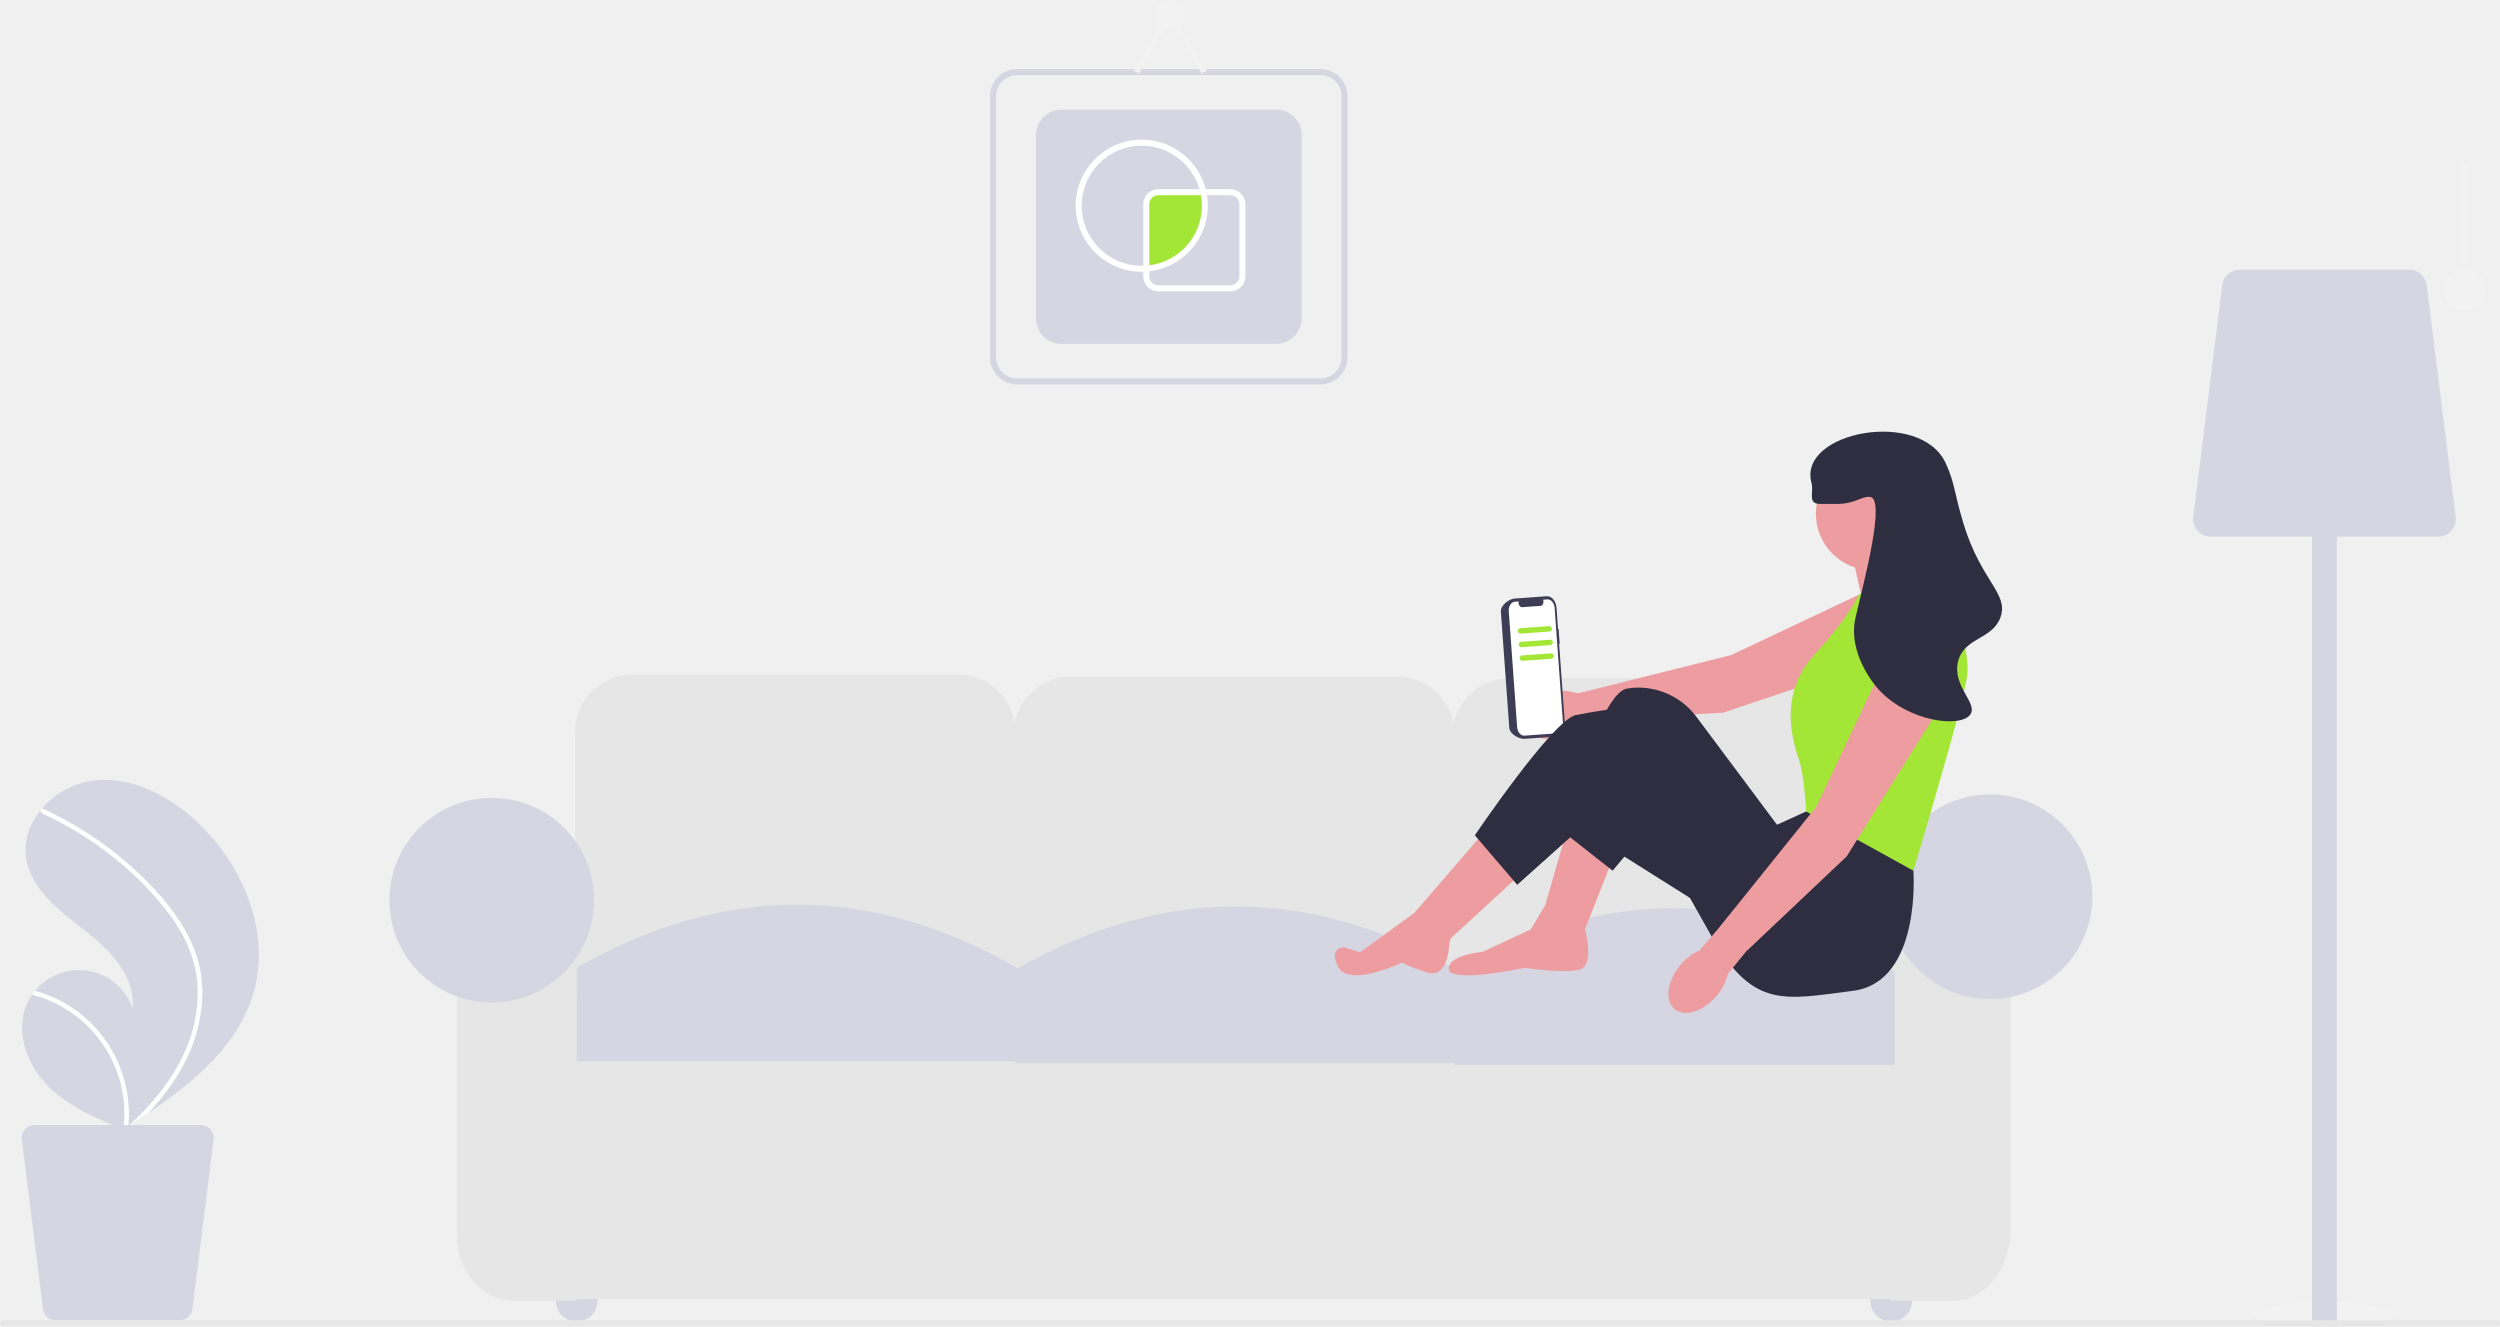
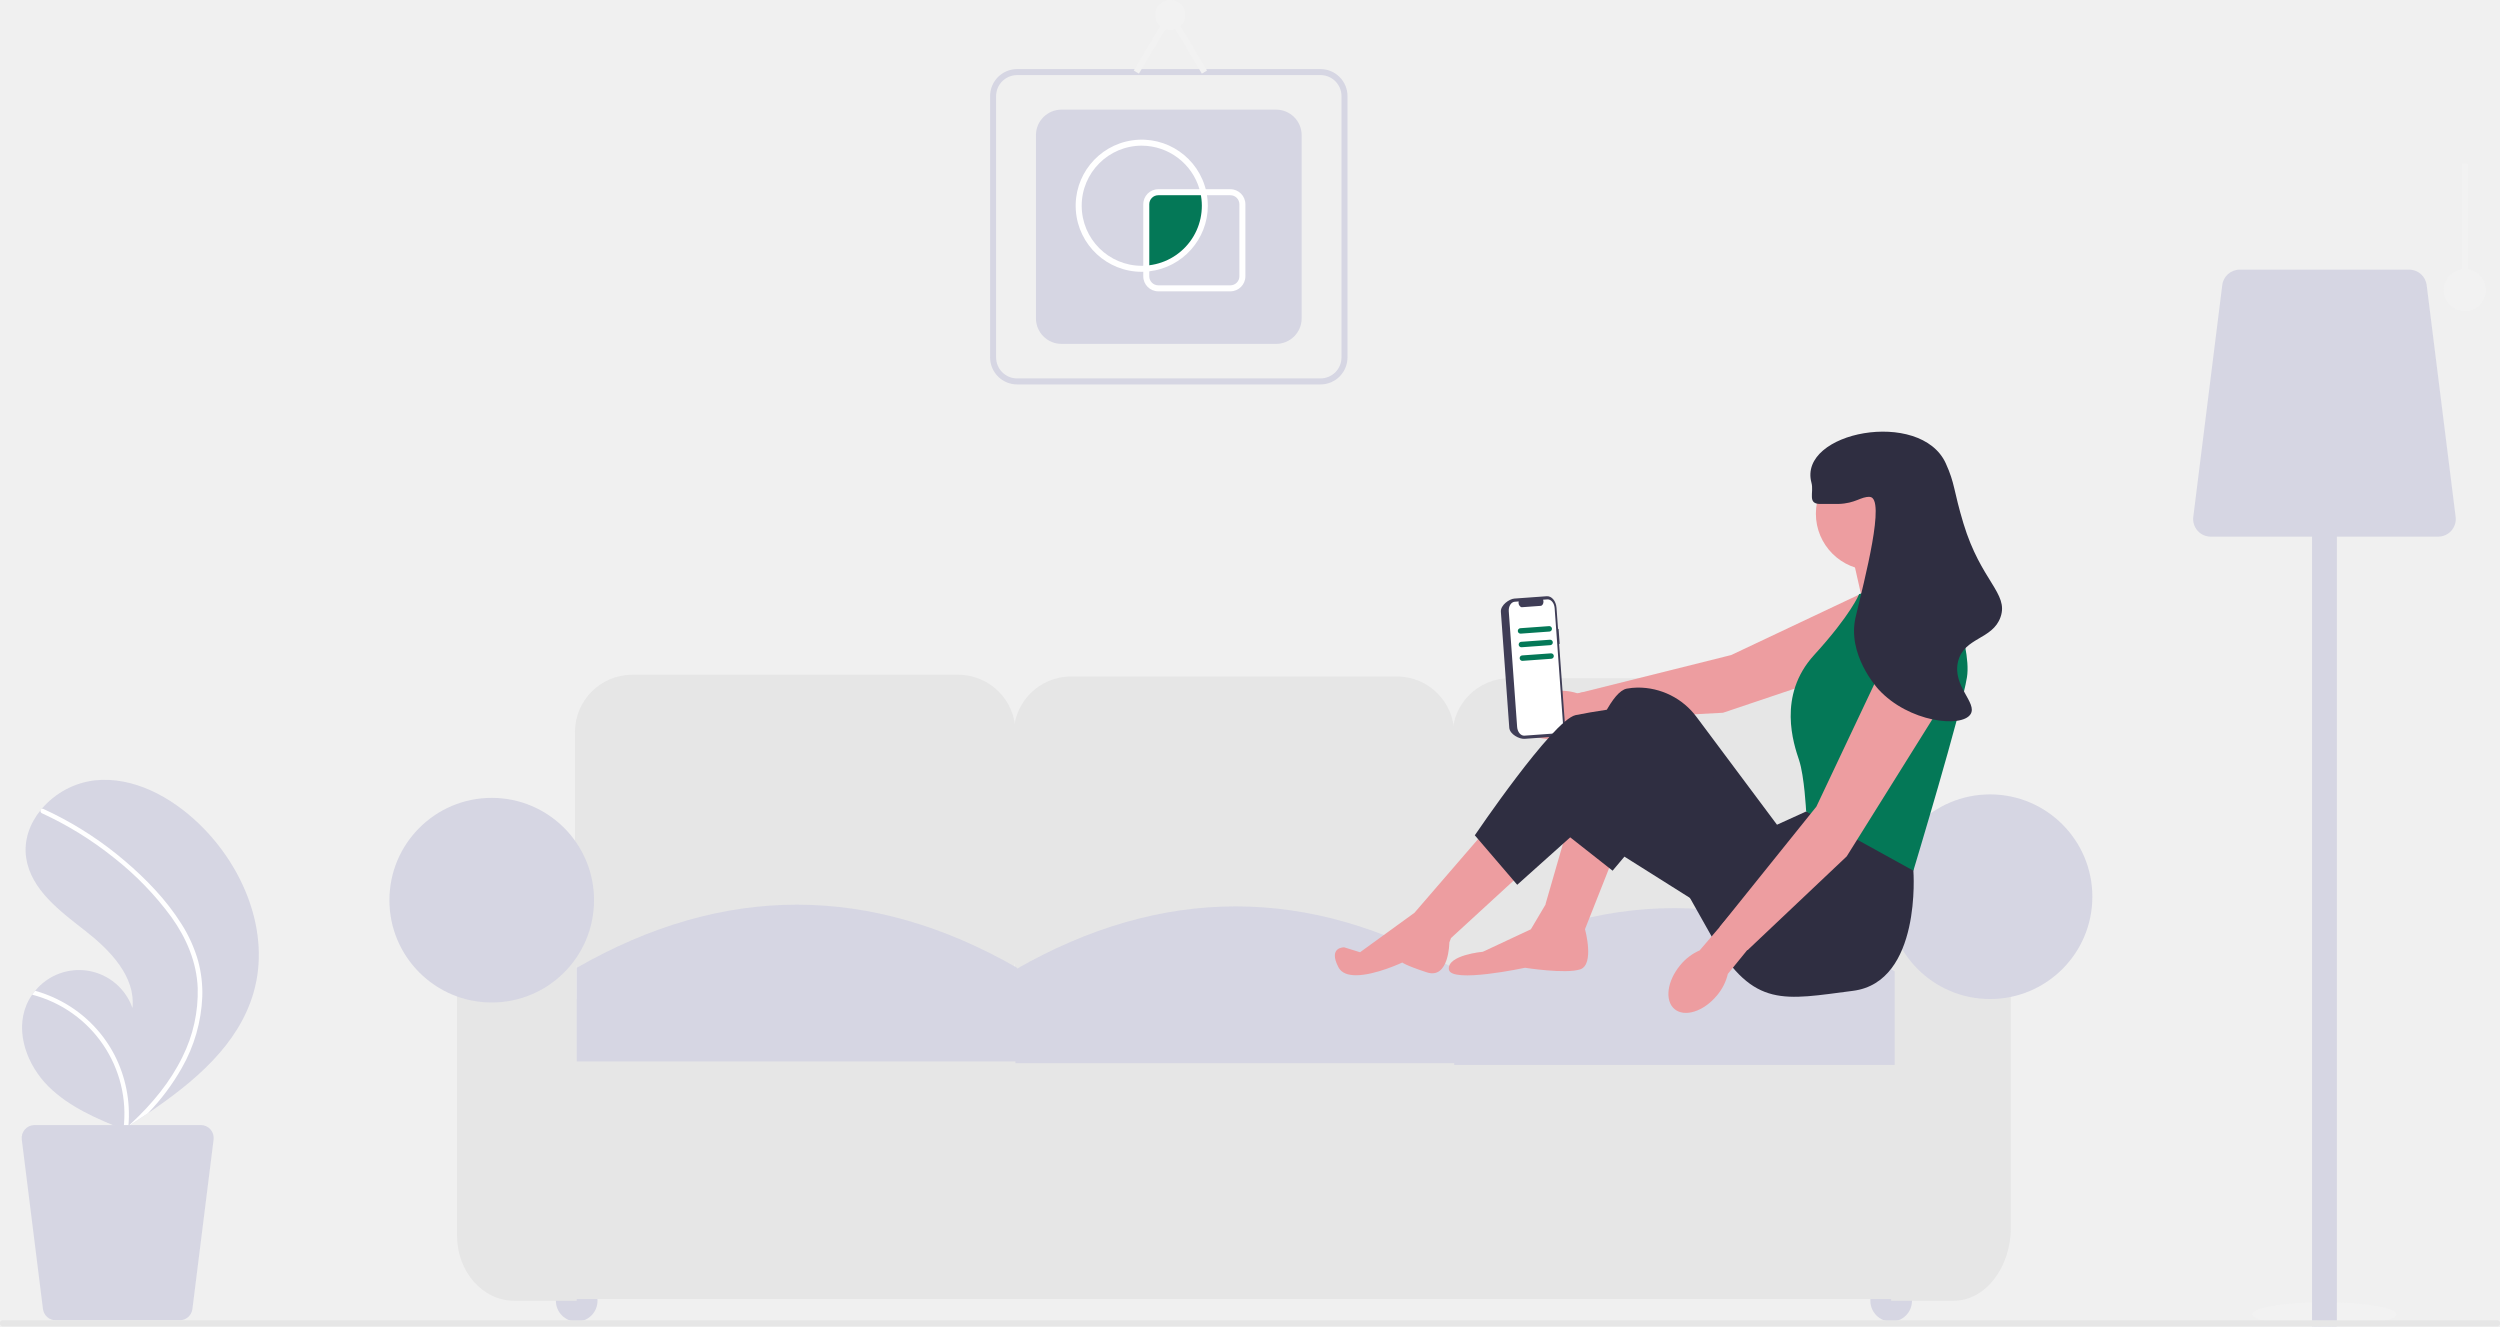
<svg xmlns="http://www.w3.org/2000/svg" width="832.383" height="441.592" viewBox="0 0 832.383 441.592">
  <g transform="translate(-500.124 -265.039)">
    <ellipse cx="24" cy="4" rx="24" ry="4" transform="translate(1250.061 698.631)" fill="#f2f2f2" />
    <rect width="2" height="42" transform="translate(1319.78 319.631)" fill="#f2f2f2" />
    <rect width="8.27" height="285.313" transform="translate(1269.926 421.318)" fill="#d6d6e3" />
    <path d="M999.922,283.652H924.2a5.858,5.858,0,0,1-5.813-6.584l9.648-77.186a5.867,5.867,0,0,1,5.813-5.131h56.426a5.867,5.867,0,0,1,5.813,5.131l9.648,77.186a5.858,5.858,0,0,1-5.813,6.584Z" transform="translate(312 160.064)" fill="#d6d6e3" />
    <circle cx="7" cy="7" r="7" transform="translate(1313.78 354.631)" fill="#f2f2f2" />
    <path d="M272.56,594.114c-5.052,17.526-19.8,29.8-35.191,40.217q-3.223,2.183-6.448,4.266c-.015.006-.03.02-.044.026-.1.066-.207.133-.3.2l-1.328.855.242.109s.237.126-.022.02c-.077-.032-.158-.061-.235-.094-8.939-3.605-18.037-7.476-24.888-14.23-7.107-7.014-11.26-18.014-7.411-27.228a17.592,17.592,0,0,1,1.9-3.419c.312-.447.648-.874,1-1.294a18.856,18.856,0,0,1,32.386,5.73c1.13-10.526-7.549-19.343-15.9-25.848s-17.851-13.583-19.467-24.051c-.9-5.824,1.123-11.468,4.812-16,.114-.138.228-.275.346-.409a27.518,27.518,0,0,1,17.687-9.489c12.813-1.332,25.259,5.451,34.568,14.359C269.246,552.17,278.3,574.187,272.56,594.114Z" transform="translate(312 1.381)" fill="#d6d6e3" />
    <path d="M248.476,571.19a46.779,46.779,0,0,1,5.6,12.361,40.621,40.621,0,0,1,1.4,12,52.044,52.044,0,0,1-6.816,23.685,74.9,74.9,0,0,1-11.3,15.1q-3.223,2.183-6.448,4.266c-.015.006-.03.02-.044.026-.1.066-.207.133-.3.2l-1.328.855s.479.235.219.129c-.077-.032-.158-.061-.235-.094a41.039,41.039,0,0,0-30.395-44.877c.312-.447.648-.874,1-1.294a43.3,43.3,0,0,1,7.147,2.7,42.424,42.424,0,0,1,19.182,18.493,43.374,43.374,0,0,1,4.723,23.8c.367-.333.735-.673,1.092-1.01,6.793-6.333,12.826-13.6,16.91-21.992a48.416,48.416,0,0,0,5.07-22.907c-.333-8.653-3.781-16.668-8.773-23.646a101.344,101.344,0,0,0-19.21-19.8,115.159,115.159,0,0,0-23.892-14.751.828.828,0,0,1-.417-1.063.7.7,0,0,1,.346-.409.613.613,0,0,1,.532.023c1.054.485,2.1.977,3.139,1.49a116.466,116.466,0,0,1,24.062,15.873C236.826,556.39,243.494,563.289,248.476,571.19Z" transform="translate(312 1.381)" fill="#fff" />
    <path d="M199.625,638.25h55.364a4.283,4.283,0,0,1,4.25,4.814L252.184,699.5a4.29,4.29,0,0,1-4.25,3.752H206.68a4.29,4.29,0,0,1-4.25-3.752l-7.054-56.434a4.283,4.283,0,0,1,4.25-4.814Z" transform="translate(312 1.381)" fill="#d6d6e3" />
    <circle cx="6.929" cy="6.929" r="6.929" transform="translate(685.209 691.207)" fill="#d6d6e3" />
    <circle cx="6.929" cy="6.929" r="6.929" transform="translate(1122.873 691.207)" fill="#d6d6e3" />
    <path d="M507.164,600.33H398.615a19.075,19.075,0,0,1-19.054-19.054V507.37a19.076,19.076,0,0,1,19.054-19.054h108.55a19.076,19.076,0,0,1,19.054,19.054v73.906a19.075,19.075,0,0,1-19.054,19.054Z" transform="translate(312 1.381)" fill="#e6e6e6" />
    <path d="M653.245,600.908H544.7a19.075,19.075,0,0,1-19.054-19.054V507.948A19.076,19.076,0,0,1,544.7,488.894h108.55A19.076,19.076,0,0,1,672.3,507.948v73.906A19.076,19.076,0,0,1,653.245,600.908Z" transform="translate(312 1.381)" fill="#e6e6e6" />
    <path d="M799.325,601.485H690.775a19.075,19.075,0,0,1-19.054-19.054V508.525a19.076,19.076,0,0,1,19.054-19.054h108.55a19.075,19.075,0,0,1,19.054,19.054v73.906A19.075,19.075,0,0,1,799.325,601.485Z" transform="translate(312 1.381)" fill="#e6e6e6" />
    <rect width="478.081" height="99.889" transform="translate(674.816 597.67)" fill="#e6e6e6" />
    <path d="M380.138,696.755H359.352c-10.506,0-19.054-9.705-19.054-21.634V570.883h39.84Z" transform="translate(312 1.381)" fill="#e6e6e6" />
    <path d="M838.588,696.755H817.8V554.716h39.84V672.342C857.642,685.8,849.094,696.755,838.588,696.755Z" transform="translate(312 1.381)" fill="#e6e6e6" />
    <path d="M526.8,617.075H380.138V585.9q73.329-42.063,146.658,0Z" transform="translate(312 1.381)" fill="#d6d6e3" />
    <path d="M672.876,617.652H526.218V586.473q73.329-42.063,146.658,0Z" transform="translate(312 1.381)" fill="#d6d6e3" />
    <path d="M818.957,618.23H672.3V587.05q73.329-42.063,146.658,0Z" transform="translate(312 1.381)" fill="#d6d6e3" />
    <circle cx="34.066" cy="34.066" r="34.066" transform="translate(629.78 530.691)" fill="#d6d6e3" />
    <circle cx="34.066" cy="34.066" r="34.066" transform="translate(1128.647 529.537)" fill="#d6d6e3" />
    <path d="M978.465,705.25H147.919a1,1,0,0,1,0-2H978.465a1,1,0,0,1,0,2Z" transform="translate(353.124 1.381)" fill="#e6e6e6" />
    <path d="M627.78,372.25h-101a9.01,9.01,0,0,1-9-9v-87a9.01,9.01,0,0,1,9-9h101a9.01,9.01,0,0,1,9,9v87A9.01,9.01,0,0,1,627.78,372.25Zm-101-103a7.008,7.008,0,0,0-7,7v87a7.008,7.008,0,0,0,7,7h101a7.008,7.008,0,0,0,7-7v-87a7.008,7.008,0,0,0-7-7Z" transform="translate(312 20.789)" fill="#d6d6e3" />
    <path d="M613.013,358.75H541.547a8.509,8.509,0,0,1-8.5-8.5v-61a8.51,8.51,0,0,1,8.5-8.5h71.466a8.51,8.51,0,0,1,8.5,8.5v61a8.51,8.51,0,0,1-8.5,8.5Z" transform="translate(312 20.789)" fill="#d6d6e3" />
    <circle cx="5" cy="5" r="5" transform="translate(884.78 265.039)" fill="#f2f2f2" />
    <path d="M441.292,74.014l-10.51-17.563-10.45,17.56-1.719-1.022,12.164-20.44,12.231,20.437Z" transform="translate(459 215.539)" fill="#f2f2f2" />
-     <path d="M589.28,312.75a21.022,21.022,0,0,0-.5-4.5h-15a4,4,0,0,0-4,4v21.424A20.986,20.986,0,0,0,589.28,312.75Z" transform="translate(312 20.789)" fill="#a3e635" />
+     <path d="M589.28,312.75a21.022,21.022,0,0,0-.5-4.5h-15a4,4,0,0,0-4,4v21.424A20.986,20.986,0,0,0,589.28,312.75Z" transform="translate(312 20.789)" fill="#047857" />
    <path d="M568.28,334.75a22,22,0,1,1,21.481-26.713l.265,1.213H573.78a3,3,0,0,0-3,3v22.356l-1.1.078C569.214,334.718,568.751,334.75,568.28,334.75Zm0-42a20,20,0,0,0,0,40c.168,0,.334,0,.5-.013V312.25a5.006,5.006,0,0,1,5-5H587.5a20.115,20.115,0,0,0-19.222-14.5Z" transform="translate(312 20.789)" fill="#fff" />
    <path d="M597.78,341.25h-24a5.006,5.006,0,0,1-5-5v-3.507l.929-.066a19.944,19.944,0,0,0,18.1-24.213l-.265-1.214H597.78a5.006,5.006,0,0,1,5,5v24a5.006,5.006,0,0,1-5,5Zm-27-6.664v1.664a3,3,0,0,0,3,3h24a3,3,0,0,0,3-3v-24a3,3,0,0,0-3-3h-7.787a21.809,21.809,0,0,1,.287,3.5,22.06,22.06,0,0,1-19.5,21.836Z" transform="translate(312 20.789)" fill="#fff" />
    <path d="M273.661,421.6c-6.794,1.041-11.765,5.391-11.1,9.715s6.709,6.984,13.506,5.941a17.2,17.2,0,0,0,7.554-2.99l28.736-4.778-1.918-11.357-28.668,4.057a17.2,17.2,0,0,0-8.106-.589Z" transform="translate(743.472 73.668)" fill="#ed9da0" />
    <path d="M397.991,385.364,386.85,409l-56.009,18.854-46.477,2.48-1.061-9.134,50.269-12.563,51.685-24.424Z" transform="translate(742.958 74.5)" fill="#ed9da0" />
    <path d="M0,40.169,9.808,15.362l-.023-.015S6.547,3.606,11.4,2.005s18.352.534,18.352.534S54.584-2.8,55.123,2.005,43.789,7.873,43.789,7.873L27.818,15.344v0L22.894,23.66l.053.036L15.3,50.173Z" transform="translate(1037.648 589.799) rotate(180)" fill="#ed9da0" />
    <path d="M40.02,4.243s-.677-.8-8.131-3.266-7.529,9.933-7.529,9.933l-.541,1.468L0,34.24l11.179,15.3L35.98,20.8,54.093,7.663,59.383,9.3s5.448.173,1.911-6.634C60.273.7,58.069,0,55.448,0,48.994,0,40.02,4.243,40.02,4.243Z" transform="translate(1007.052 589.754) rotate(180)" fill="#ed9da0" />
    <path d="M405.22,382.938l-.294-2.06-6.766-13.239L375.8,373.524l4.12,18.242Z" transform="translate(740.692 74.904)" fill="#ed9da0" />
    <g transform="translate(-8.829 36.834)">
      <path d="M747.893,496.212l-.186.013-.509-7.03c-.163-2.247-1.616-3.973-3.247-3.855h0l-10.807.782c-1.63.118-4.631,2.166-4.468,4.413l.131,1.811,2.66,36.755c.163,2.247,3.427,3.842,5.057,3.724h0l10.807-.782c1.63-.118,2.82-2.035,2.658-4.282h0l-1.92-26.532.186-.013Z" transform="translate(280 -58.619)" fill="#3f3d56" />
      <path d="M746.839,489.376l2.786,38.509c.121,1.678-.767,3.11-1.985,3.2l-10.858.786c-1.218.088-2.3-1.2-2.425-2.879l-2.786-38.509c-.121-1.678.767-3.11,1.985-3.2l1.317-.1a1.677,1.677,0,0,0,.712,1.841.806.806,0,0,0,.4.078l6.191-.448c.579-.042,1-.724.943-1.521A1.937,1.937,0,0,0,743,486.6l1.41-.1C745.632,486.409,746.717,487.7,746.839,489.376Z" transform="translate(279.733 -58.726)" fill="#fff" />
-       <path d="M745.392,498.121l-9.552.691a.908.908,0,0,1-.131-1.811l9.552-.691a.908.908,0,1,1,.131,1.811Z" transform="translate(279.428 -59.633)" fill="#a3e635" />
-       <path d="M745.753,503.108l-9.552.691a.908.908,0,1,1-.131-1.811l9.552-.691a.908.908,0,0,1,.131,1.811Z" transform="translate(279.394 -60.093)" fill="#a3e635" />
-       <path d="M746.113,508.1l-9.552.691a.908.908,0,1,1-.131-1.811l9.552-.691a.908.908,0,0,1,.131,1.811Z" transform="translate(279.361 -60.554)" fill="#a3e635" />
+       <path d="M745.392,498.121l-9.552.691a.908.908,0,0,1-.131-1.811l9.552-.691a.908.908,0,1,1,.131,1.811Z" transform="translate(279.428 -59.633)" fill="#047857" />
+       <path d="M745.753,503.108l-9.552.691a.908.908,0,1,1-.131-1.811l9.552-.691a.908.908,0,0,1,.131,1.811Z" transform="translate(279.394 -60.093)" fill="#047857" />
+       <path d="M746.113,508.1l-9.552.691a.908.908,0,1,1-.131-1.811l9.552-.691a.908.908,0,0,1,.131,1.811Z" transform="translate(279.361 -60.554)" fill="#047857" />
    </g>
    <path d="M393.4,472.492l.688,8.837s2.843,37.057-20.1,40-32.95,5.884-46.483-17.063l-21.182-37.657L293.943,481.33l-16.459-12.956s11.768-45.894,21.182-47.659a21.482,21.482,0,0,1,3.512-.355,24.243,24.243,0,0,1,19.8,9.9l26.7,35.764,9.711-4.414L393.4,472.492Z" transform="translate(743.101 73.609)" fill="#2f2e41" />
    <path d="M323.229,493.238l-40.893-25.766-20.888,18.705L247.326,469.7s25.889-38.245,33.538-40.01a197.171,197.171,0,0,1,20.005-2.942l37.658,34.714-15.3,31.773Z" transform="translate(743.839 73.455)" fill="#2f2e41" />
    <ellipse cx="18.829" cy="18.828" rx="18.829" ry="18.828" transform="translate(1104.725 417.244)" fill="#ed9da0" />
-     <path d="M377.934,388.244,405,380.006s10.594,24.712,8.828,35.891-17.847,64.439-17.847,64.439l-35.7-19.723s-.588-11.768-2.353-17.063-7.355-21.476,5-35.009,15-20.3,15-20.3Z" transform="translate(741.207 74.6)" fill="#a3e635" />
+     <path d="M377.934,388.244,405,380.006s10.594,24.712,8.828,35.891-17.847,64.439-17.847,64.439l-35.7-19.723s-.588-11.768-2.353-17.063-7.355-21.476,5-35.009,15-20.3,15-20.3Z" transform="translate(741.207 74.6)" fill="#047857" />
    <g transform="translate(1055.622 474.715)">
      <path d="M317.341,514.426c-4.4,5.277-5.253,11.827-1.893,14.63s9.651.8,14.057-4.483a17.2,17.2,0,0,0,3.687-7.241l18.383-22.595-8.954-7.246L323.811,509.5a17.2,17.2,0,0,0-6.467,4.922Z" transform="translate(-313.392 -402.747)" fill="#ed9da0" />
      <path d="M398.111,400.619l6.4,25.341-31.313,50.12-33.028,31.241-9.3-7.712L363.109,459.5l24.435-51.68Z" transform="translate(-313.832 -400.619)" fill="#ed9da0" />
    </g>
    <path d="M365.16,357.082c4.829-.011,5.1.021,5.884,0,5.989-.156,7.555-2.514,10.594-2.353,5.418.287-1.733,27.451-4.707,40.01-2.917,12.317,6.941,23.354,7.649,24.124,10,10.883,27.576,12.871,30.594,8.235,2.441-3.751-6.21-9.451-4.119-17.652,2.044-8.014,11.483-7.161,14.121-14.709,2.763-7.906-6.522-11.892-12.356-31.185-3.35-11.079-2.757-13.143-5.884-20.005-8.356-18.341-49.316-10.532-44.717,6.472.89,3.289-1.478,7.071,2.942,7.062Z" transform="translate(741.035 75.754)" fill="#2f2e41" />
  </g>
</svg>
